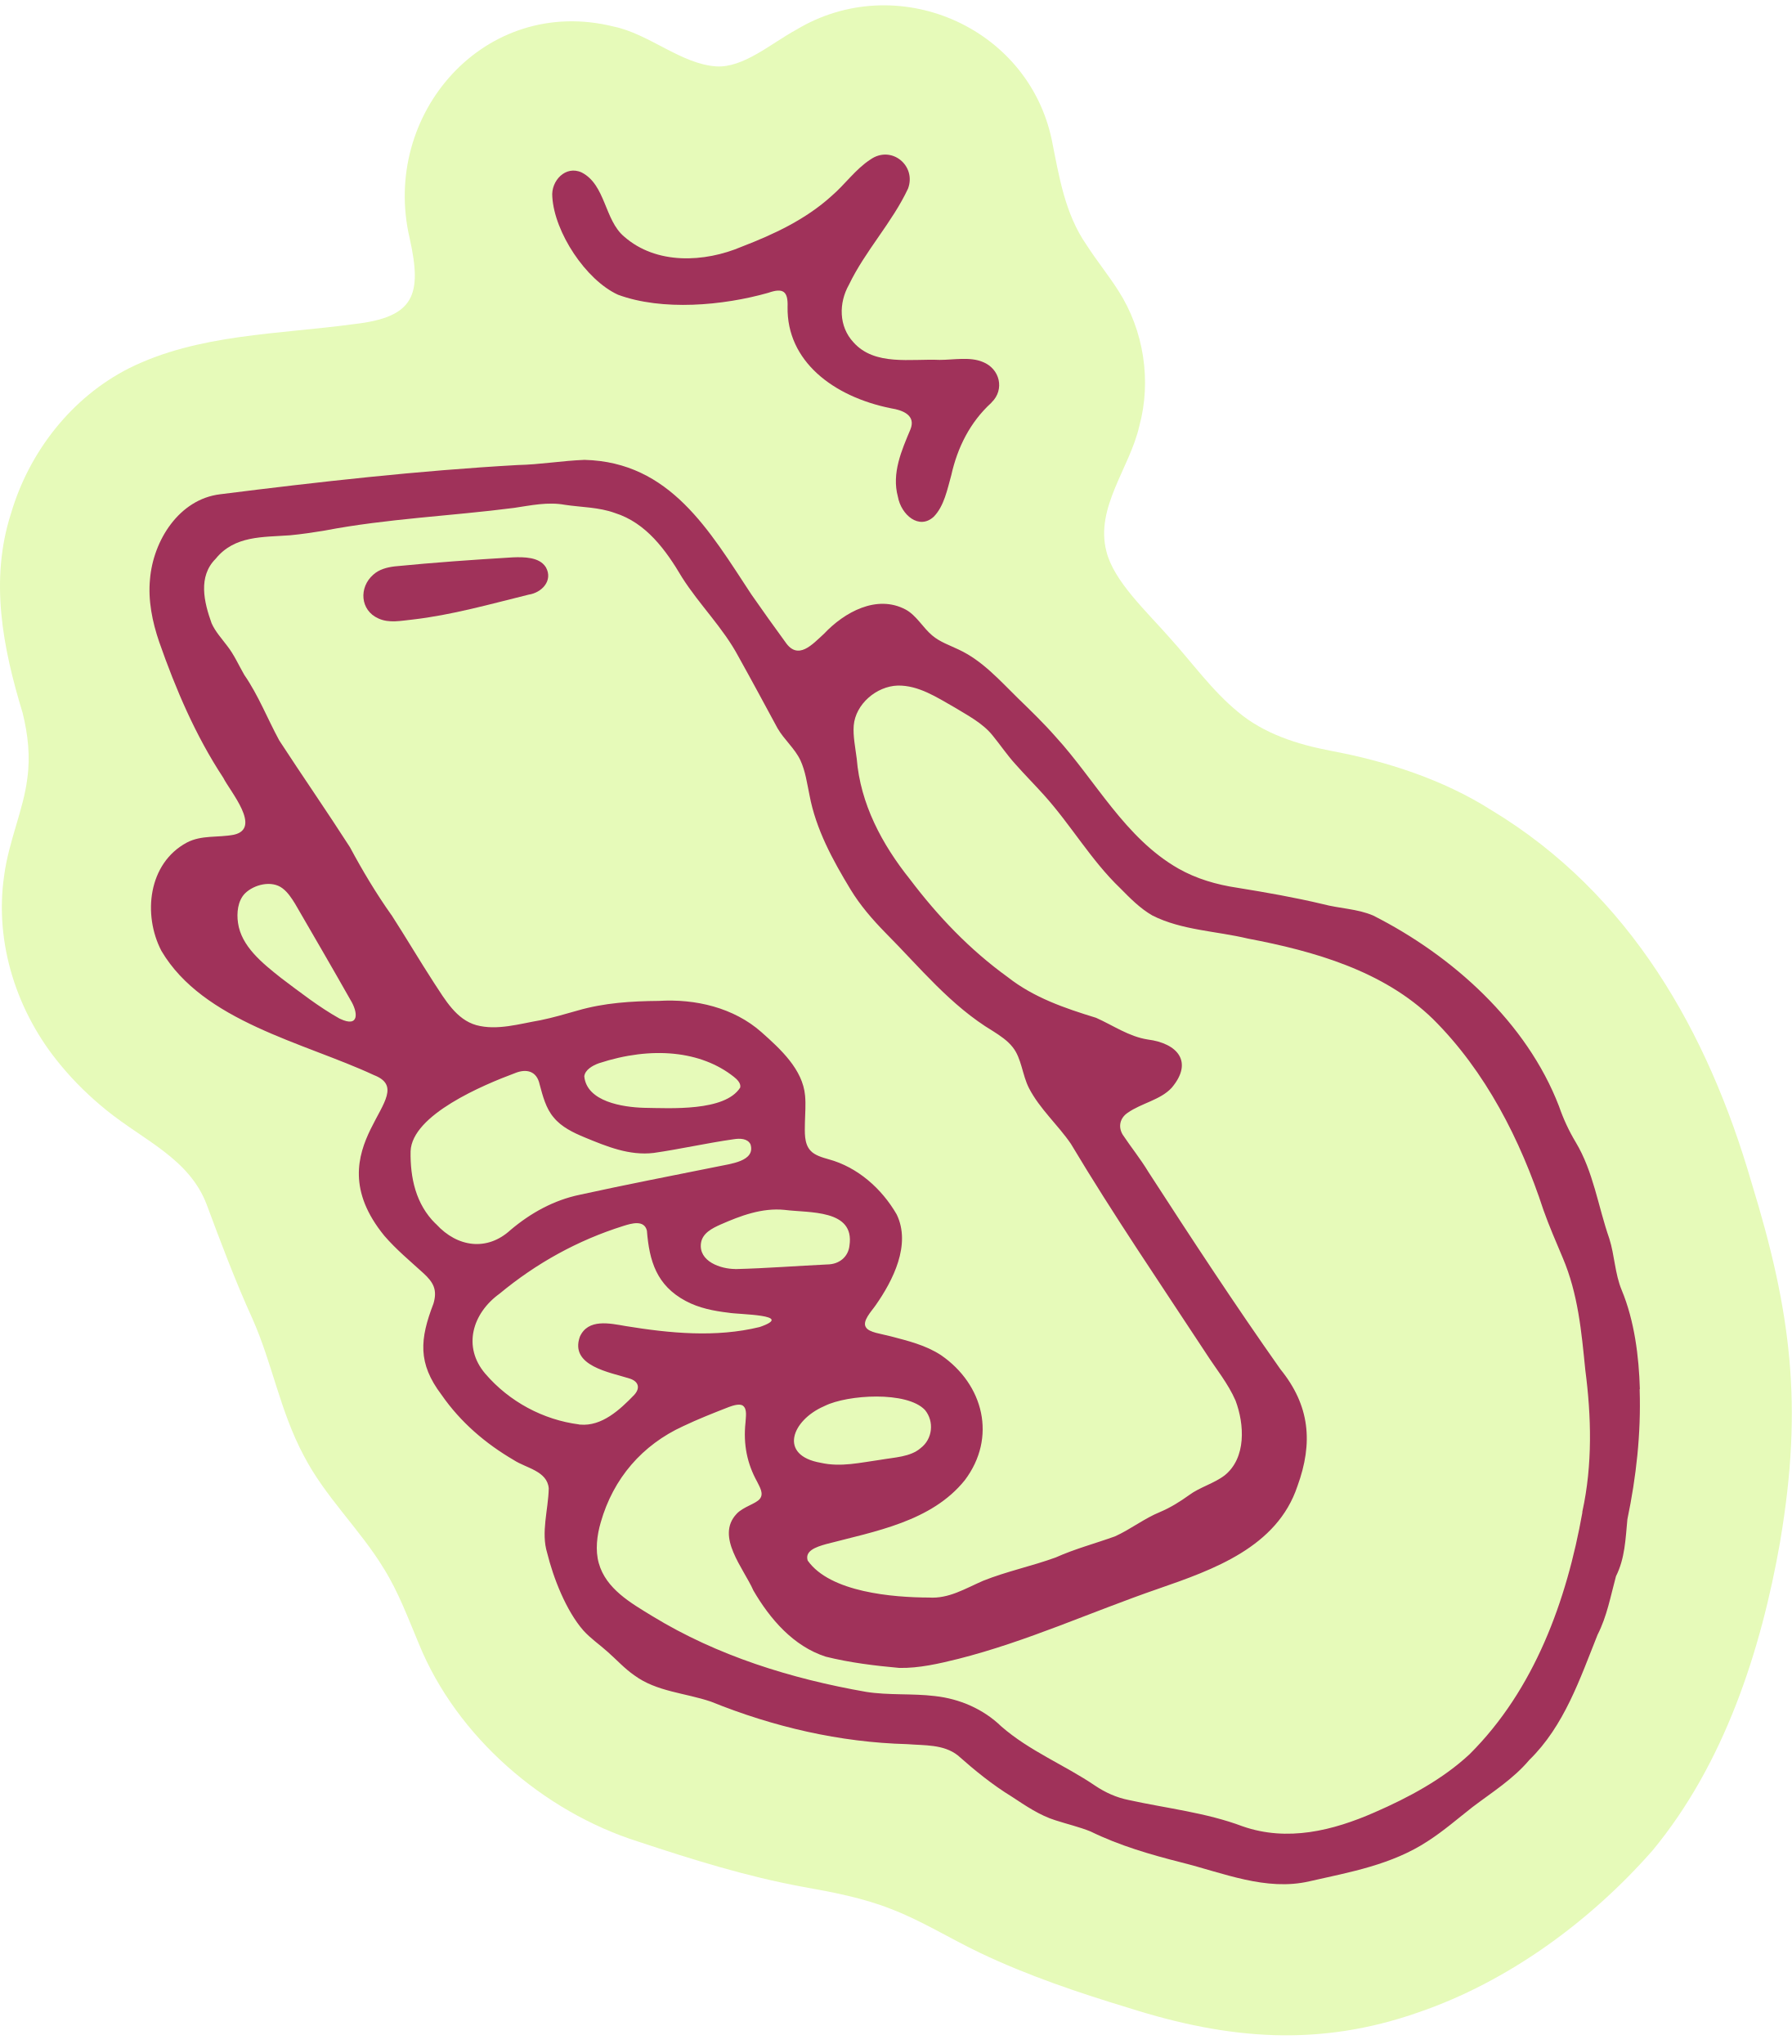
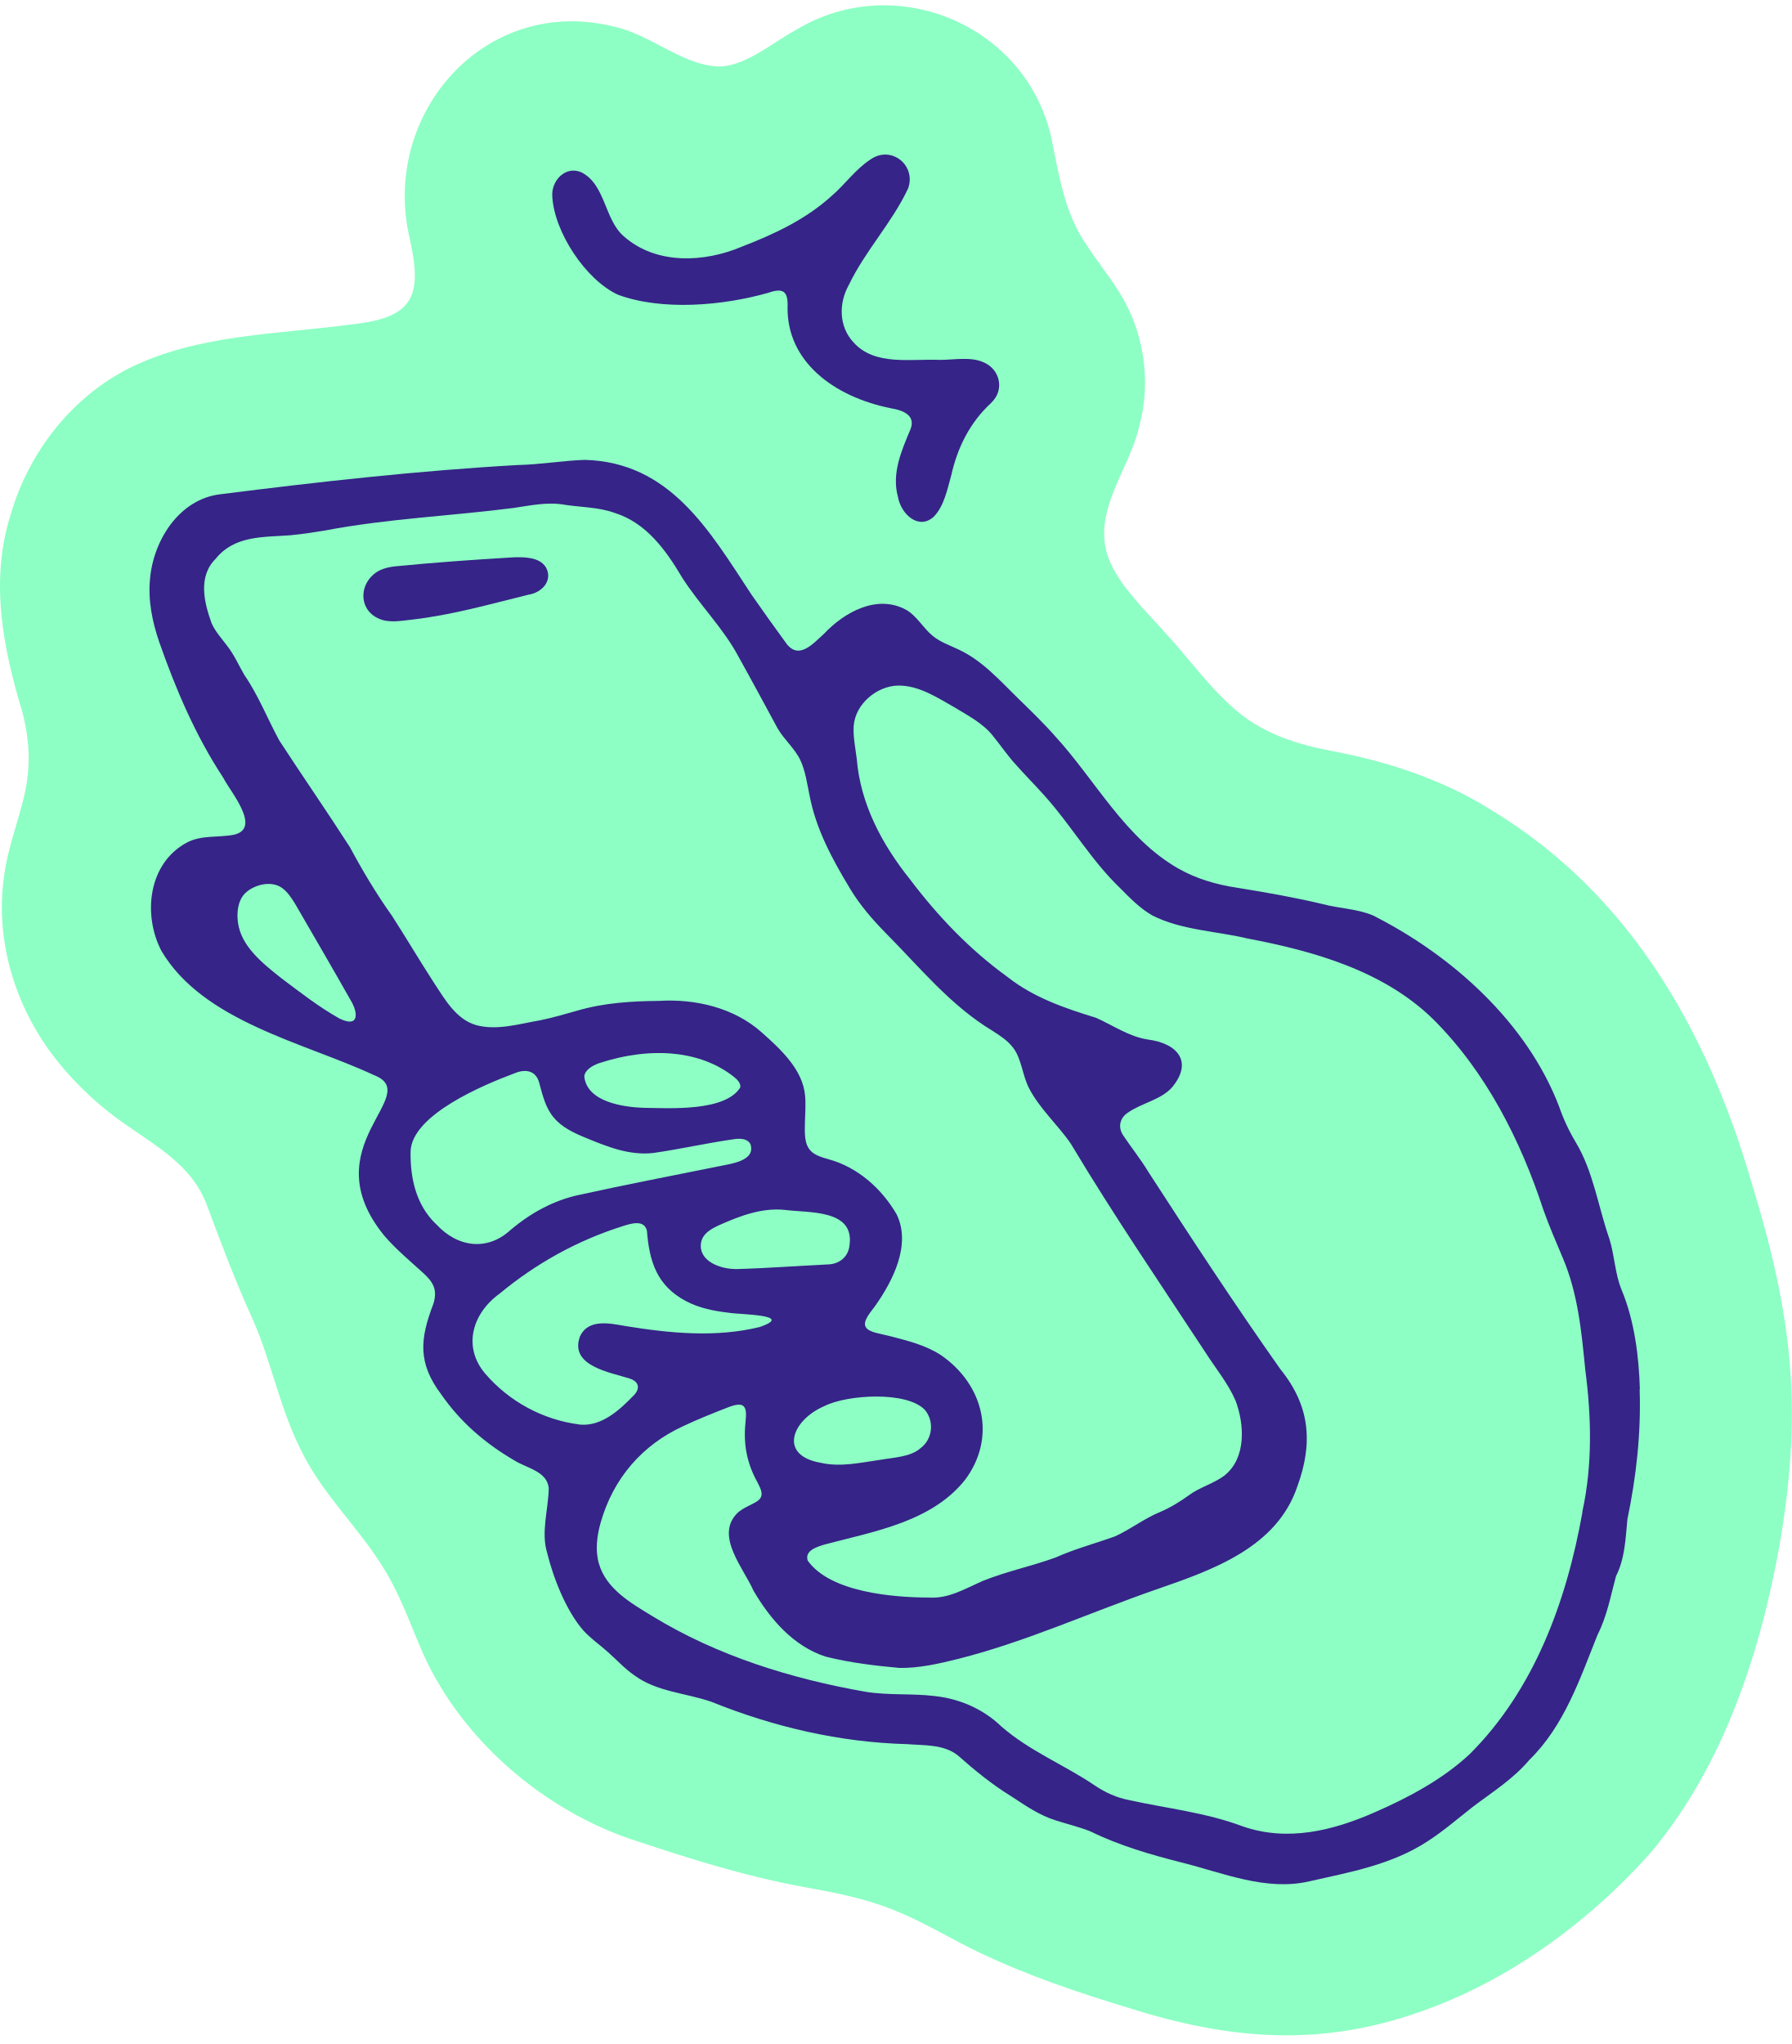
<svg xmlns="http://www.w3.org/2000/svg" width="100%" viewBox="0 0 128 146" fill="none" class="horizontal-words__sticker-svg" style="translate: none; rotate: none; scale: none; transform: translate(0%, -5.8756%) translate3d(0px, 0px, 0px) rotate(-0.8404deg) scale(1.0382, 1.0382);">
-   <path d="M127.168 110.106C125.804 117.892 123.183 125.968 118.056 132.171C113.59 137.254 107.731 141.541 101.358 143.729C94.235 146.236 87.762 145.688 80.65 143.428C77.103 142.354 73.401 141.111 70.005 139.488C67.876 138.475 65.869 137.207 63.668 136.362C61.661 135.567 59.474 135.151 57.342 134.772C53.321 134.034 49.429 132.816 45.587 131.541C38.827 129.406 32.637 124.063 29.934 117.444C29.155 115.593 28.469 113.719 27.403 112.015C25.715 109.242 23.202 106.889 21.694 103.963C20 100.783 19.457 97.402 18.039 94.207C16.847 91.6 15.724 88.627 14.758 86.02C13.505 82.757 10.302 81.482 7.62 79.315C6.454 78.373 5.337 77.299 4.343 76.092C1.223 72.371 -0.414 67.374 0.296 62.547C0.62 60.086 1.682 57.822 1.952 55.595C2.171 54.03 1.998 52.468 1.618 50.928C0.199 46.265 -0.752 41.437 0.792 36.656C2.088 32.265 5.118 28.379 9.222 26.301C14.144 23.852 19.885 23.884 25.267 23.153C29.625 22.663 30.164 21.065 29.266 17.025C27.18 8.147 34.641 -0.388 43.839 1.897C46.349 2.413 48.671 4.576 51.156 4.741C53.105 4.866 55.084 3.1 56.879 2.126C64.012 -2.172 73.44 1.847 75.139 10.013C75.666 12.641 76.069 15.259 77.619 17.498C78.323 18.598 79.185 19.651 79.892 20.768C81.709 23.59 82.272 27.215 81.382 30.452C80.711 33.414 78.219 36.262 79.038 39.388C79.562 41.509 81.859 43.625 83.565 45.563C85.166 47.336 86.599 49.349 88.448 50.86C90.286 52.407 92.67 53.17 95.028 53.621C98.978 54.355 103.074 55.663 106.546 57.873C116.462 63.854 122.013 73.749 125.126 84.487C127.965 93.724 128.806 100.403 127.176 110.041L127.165 110.109L127.168 110.106Z" fill="#E6FAB9" />
-   <path d="M117.145 99.225C117.076 96.883 116.76 94.35 115.848 92.151C115.357 90.973 115.346 89.68 114.962 88.47C114.161 86.181 113.831 83.695 112.56 81.582C112.072 80.769 111.677 79.913 111.368 79.018C109.063 73.026 103.757 68.259 98.091 65.394C96.949 64.907 95.696 64.9 94.501 64.581C92.48 64.101 90.458 63.746 88.397 63.413C86.886 63.188 85.454 62.765 84.175 62.038C80.362 59.86 78.269 55.752 75.401 52.615C74.553 51.651 73.631 50.76 72.712 49.868C71.398 48.578 70.163 47.178 68.482 46.397C67.836 46.086 67.136 45.856 66.587 45.384C65.937 44.843 65.463 43.955 64.702 43.543C62.63 42.436 60.307 43.736 58.864 45.269C58.035 46.021 57.012 47.207 56.103 45.864C55.295 44.761 54.473 43.604 53.666 42.447C50.678 37.906 47.871 33.002 41.757 32.848C40.163 32.906 38.579 33.185 36.971 33.217C29.877 33.618 22.786 34.413 15.724 35.305C12.791 35.66 10.945 38.611 10.715 41.372C10.568 42.884 10.881 44.42 11.372 45.853C12.557 49.234 13.972 52.554 15.95 55.555C16.424 56.515 18.732 59.169 16.707 59.624C15.569 59.842 14.399 59.631 13.347 60.183C10.582 61.665 10.188 65.34 11.53 67.919C14.514 72.976 21.702 74.459 26.706 76.79C30.351 78.198 22.201 81.847 27.46 88.276C28.308 89.257 29.299 90.078 30.25 90.944C30.584 91.249 30.86 91.564 30.986 91.911C31.122 92.277 31.094 92.681 30.964 93.115C29.991 95.65 29.826 97.362 31.539 99.626C32.896 101.585 34.684 103.114 36.712 104.296C37.581 104.866 39.1 105.07 39.2 106.316C39.168 107.842 38.633 109.457 39.089 110.929C39.523 112.695 40.435 115.045 41.667 116.456C42.188 117.036 42.823 117.462 43.404 117.985C44.04 118.544 44.622 119.192 45.322 119.672C46.909 120.839 48.944 120.918 50.786 121.545C55.267 123.354 59.97 124.453 64.81 124.582C66.041 124.682 67.398 124.582 68.418 125.381C69.635 126.459 70.891 127.483 72.284 128.336C73.272 128.987 74.284 129.679 75.412 130.026C76.241 130.295 77.095 130.492 77.903 130.818C79.968 131.828 82.161 132.465 84.391 133.031C87.378 133.776 90.437 135.101 93.546 134.378C96.422 133.726 99.43 133.199 101.997 131.509C103.128 130.782 104.137 129.901 105.189 129.077C106.596 128.01 108.086 127.086 109.242 125.717C111.738 123.282 112.858 119.933 114.122 116.771C114.804 115.431 115.048 114.02 115.439 112.588C116.082 111.305 116.118 109.937 116.254 108.519C116.886 105.496 117.231 102.395 117.13 99.293V99.225H117.145ZM24.247 72.75C22.811 71.948 21.418 70.863 20.093 69.867C18.722 68.785 17.235 67.586 17.002 65.917C16.898 65.215 16.98 64.344 17.501 63.814C18.144 63.18 19.407 62.858 20.179 63.449C20.553 63.728 20.836 64.158 21.084 64.563C22.412 66.855 23.741 69.133 25.041 71.432C25.586 72.317 25.672 73.42 24.308 72.779L24.247 72.75ZM27.956 65.351C26.875 63.825 25.891 62.181 25.001 60.519C23.357 57.959 21.601 55.426 19.95 52.891C19.117 51.361 18.463 49.671 17.451 48.206C17.045 47.504 16.725 46.763 16.226 46.129C15.835 45.606 15.379 45.115 15.114 44.514C14.575 43.009 14.13 41.183 15.408 39.911C16.761 38.242 18.776 38.378 20.721 38.235C21.554 38.156 22.38 38.031 23.206 37.895C27.665 37.042 32.221 36.86 36.716 36.279C37.929 36.1 39.125 35.835 40.346 36.057C41.527 36.236 42.769 36.222 43.922 36.641C46.166 37.347 47.573 39.299 48.718 41.236C49.957 43.192 51.658 44.843 52.75 46.895C53.698 48.593 54.62 50.312 55.543 52.017C56.017 52.837 56.785 53.467 57.18 54.312C57.539 55.09 57.651 55.956 57.827 56.794C58.286 59.244 59.489 61.436 60.76 63.535C61.449 64.67 62.325 65.68 63.251 66.626C65.7 69.086 67.901 71.833 70.931 73.649C71.441 73.975 71.972 74.326 72.342 74.799C72.981 75.594 73.024 76.787 73.509 77.729C74.273 79.208 75.58 80.354 76.499 81.701C79.54 86.786 82.883 91.682 86.139 96.643C86.857 97.764 87.73 98.817 88.261 100.041C88.904 101.746 89.033 104.135 87.486 105.382C86.724 105.965 85.701 106.23 84.951 106.789C84.297 107.258 83.623 107.681 82.879 107.996C81.756 108.451 80.761 109.239 79.652 109.74C78.241 110.249 76.797 110.628 75.422 111.244C73.713 111.868 71.918 112.237 70.227 112.914C68.942 113.472 67.775 114.206 66.357 114.11C63.808 114.103 59.302 113.741 57.697 111.467C57.489 110.786 58.25 110.507 59.008 110.295C62.515 109.375 66.544 108.687 68.924 105.725C71.218 102.681 70.274 98.899 67.222 96.797C66.127 96.08 64.867 95.776 63.625 95.45C62.939 95.267 62.099 95.181 61.869 94.823C61.546 94.383 62.271 93.648 62.555 93.229C63.79 91.467 65.104 88.896 64.052 86.74C62.986 84.895 61.259 83.366 59.191 82.804C58.739 82.678 58.196 82.517 57.906 82.195C57.425 81.686 57.493 80.859 57.5 80.182C57.514 79.541 57.572 78.896 57.511 78.255C57.345 76.389 55.762 74.939 54.394 73.724C52.423 71.98 49.691 71.332 47.052 71.493C45.11 71.511 43.157 71.629 41.254 72.184C40.378 72.431 39.509 72.689 38.615 72.872C37.132 73.123 35.513 73.631 34.02 73.223C32.594 72.818 31.801 71.414 31.011 70.215C29.991 68.642 28.993 66.952 27.995 65.404L27.959 65.347L27.956 65.351ZM58.918 100.421C60.544 99.615 64.792 99.347 66.077 100.715C66.755 101.539 66.619 102.792 65.765 103.437C65.039 104.071 63.894 104.096 62.896 104.271C61.471 104.468 60.071 104.812 58.634 104.486C55.583 103.956 56.566 101.453 58.85 100.453L58.918 100.421ZM52.535 90.644C51.483 90.644 49.896 90.103 50.075 88.792C50.179 88.079 50.88 87.732 51.472 87.467C52.883 86.847 54.43 86.256 56.053 86.421C57.794 86.647 61.065 86.364 60.684 88.957C60.602 89.784 59.941 90.314 59.094 90.318C56.929 90.421 54.732 90.593 52.599 90.647H52.531L52.535 90.644ZM52.876 77.686C51.784 79.398 47.91 79.158 45.993 79.129C44.503 79.086 41.915 78.696 41.739 76.883C41.789 76.418 42.327 76.11 42.776 75.948C46.568 74.702 50.097 75.064 52.427 76.919C52.657 77.098 52.922 77.367 52.883 77.643L52.876 77.686ZM31.108 87.399C29.701 86.013 29.299 84.122 29.331 82.234C29.424 79.62 34.569 77.478 36.773 76.658C37.592 76.317 38.339 76.489 38.547 77.449C38.773 78.287 38.996 79.168 39.549 79.813C40.109 80.504 40.956 80.905 41.767 81.242C43.354 81.897 44.959 82.56 46.7 82.352C48.618 82.076 50.449 81.654 52.413 81.374C52.858 81.303 53.403 81.314 53.612 81.736C53.992 82.961 52.14 83.129 51.285 83.319C47.986 83.982 44.701 84.619 41.419 85.339C39.559 85.726 37.915 86.636 36.461 87.864C34.806 89.379 32.688 89.107 31.162 87.445L31.108 87.391V87.399ZM41.376 101.746C38.798 101.417 36.379 100.117 34.669 98.125C33.022 96.198 33.75 93.806 35.682 92.409C38.31 90.232 41.258 88.595 44.532 87.567C45.114 87.384 46.018 87.112 46.212 87.904C46.384 90.074 46.901 91.815 48.987 92.929C49.924 93.43 50.98 93.641 52.028 93.763C52.743 93.903 56.875 93.888 54.269 94.787C51.138 95.554 47.856 95.235 44.693 94.719C43.555 94.522 42.008 94.171 41.423 95.479C40.68 97.574 43.57 98.018 44.984 98.469C45.602 98.67 45.763 99.128 45.311 99.63C44.277 100.704 42.992 101.893 41.444 101.757H41.373L41.376 101.746ZM113.041 108.018C111.914 114.335 109.619 120.682 104.984 125.298C103.067 127.086 100.626 128.396 98.206 129.449C95.215 130.764 91.963 131.57 88.76 130.449C86.146 129.467 83.346 129.17 80.628 128.572C79.759 128.4 78.959 128.038 78.23 127.548C76.061 126.072 73.541 125.076 71.527 123.314C70.242 122.071 68.551 121.341 66.781 121.147C65.161 120.95 63.485 121.104 61.866 120.847C56.541 119.915 51.246 118.279 46.596 115.435C45.063 114.5 43.282 113.487 42.773 111.649C42.514 110.736 42.643 109.665 42.913 108.745C43.814 105.579 45.893 103.204 48.797 101.872C49.867 101.363 50.958 100.933 52.089 100.493C52.366 100.392 52.847 100.238 53.073 100.41C53.393 100.647 53.271 101.223 53.256 101.599C53.084 103.19 53.382 104.565 54.086 105.836C54.269 106.22 54.584 106.689 54.276 107.065C53.989 107.423 53.08 107.627 52.614 108.139C51.102 109.751 53.127 112.025 53.82 113.608C55.012 115.653 56.678 117.587 58.983 118.332C60.695 118.762 62.515 118.981 64.253 119.138C65.66 119.16 67.064 118.837 68.461 118.49C73.365 117.247 77.957 115.134 82.721 113.49C86.685 112.118 91.227 110.51 92.681 106.159C93.822 103.036 93.564 100.389 91.467 97.803C88.204 93.179 85.116 88.466 82.036 83.71C81.49 82.8 80.772 81.908 80.204 81.052C79.853 80.472 80.014 79.852 80.553 79.487C81.54 78.792 82.904 78.57 83.705 77.693C85.267 75.838 84.111 74.523 81.996 74.251C80.646 74.043 79.522 73.245 78.298 72.7C76.058 72.012 73.853 71.26 71.994 69.799C69.261 67.826 66.989 65.433 64.996 62.797C62.996 60.297 61.46 57.41 61.201 54.187C61.101 53.403 60.929 52.579 60.986 51.827C61.115 50.287 62.616 49.015 64.135 48.969C65.621 48.944 66.931 49.814 68.181 50.523C69.165 51.121 70.195 51.655 70.895 52.518C71.451 53.195 71.94 53.929 72.532 54.578C73.196 55.33 73.904 56.042 74.575 56.787C76.507 58.929 77.943 61.45 80.018 63.438C80.725 64.155 81.447 64.892 82.33 65.397C84.423 66.45 86.886 66.5 89.141 67.041C93.847 67.933 98.824 69.337 102.364 72.786C106.13 76.525 108.618 81.428 110.258 86.432C110.668 87.588 111.156 88.702 111.63 89.831C112.739 92.431 112.976 95.156 113.246 97.846C113.684 101.184 113.766 104.622 113.045 107.932L113.03 108L113.041 108.018Z" fill="#A0325A" />
-   <path d="M70.798 28.787C69.29 30.173 68.4 31.957 67.954 33.948C67.674 34.947 67.448 36.14 66.709 36.903C65.66 37.877 64.375 36.777 64.142 35.481C63.682 33.798 64.414 32.157 65.039 30.667C65.438 29.675 64.508 29.299 63.66 29.167C59.499 28.332 56.196 25.779 56.261 21.925C56.304 20.786 55.931 20.549 54.882 20.915C51.658 21.832 47.303 22.222 44.144 21.051C41.839 19.994 39.609 16.592 39.455 14.067C39.347 12.921 40.399 11.789 41.552 12.319C43.268 13.2 43.175 15.714 44.582 16.896C46.883 18.92 50.316 18.759 52.998 17.616C55.277 16.739 57.557 15.675 59.403 13.999C60.365 13.175 61.115 12.083 62.181 11.392C63.678 10.342 65.477 11.829 64.867 13.469C63.729 15.901 61.819 17.896 60.641 20.345C59.909 21.645 59.912 23.314 60.964 24.446C62.483 26.158 65.068 25.614 67.121 25.707C68.12 25.707 69.29 25.471 70.195 25.85C71.441 26.334 71.775 27.827 70.845 28.733L70.798 28.787Z" fill="#A0325A" />
-   <path d="M39.003 40.534C39.516 41.473 38.705 42.336 37.764 42.475C35.021 43.152 32.268 43.933 29.464 44.255C28.652 44.338 27.794 44.531 27.026 44.173C25.726 43.596 25.619 41.953 26.671 41.043C27.09 40.667 27.643 40.523 28.196 40.456C30.993 40.18 33.829 39.979 36.641 39.811C37.423 39.782 38.504 39.782 38.971 40.484L38.999 40.534H39.003Z" fill="#A0325A" />
+   <path d="M127.168 110.106C125.804 117.892 123.183 125.968 118.056 132.171C113.59 137.254 107.731 141.541 101.358 143.729C94.235 146.236 87.762 145.688 80.65 143.428C77.103 142.354 73.401 141.111 70.005 139.488C67.876 138.475 65.869 137.207 63.668 136.362C61.661 135.567 59.474 135.151 57.342 134.772C53.321 134.034 49.429 132.816 45.587 131.541C38.827 129.406 32.637 124.063 29.934 117.444C29.155 115.593 28.469 113.719 27.403 112.015C25.715 109.242 23.202 106.889 21.694 103.963C20 100.783 19.457 97.402 18.039 94.207C16.847 91.6 15.724 88.627 14.758 86.02C13.505 82.757 10.302 81.482 7.62 79.315C6.454 78.373 5.337 77.299 4.343 76.092C1.223 72.371 -0.414 67.374 0.296 62.547C0.62 60.086 1.682 57.822 1.952 55.595C2.171 54.03 1.998 52.468 1.618 50.928C0.199 46.265 -0.752 41.437 0.792 36.656C2.088 32.265 5.118 28.379 9.222 26.301C14.144 23.852 19.885 23.884 25.267 23.153C29.625 22.663 30.164 21.065 29.266 17.025C27.18 8.147 34.641 -0.388 43.839 1.897C46.349 2.413 48.671 4.576 51.156 4.741C53.105 4.866 55.084 3.1 56.879 2.126C64.012 -2.172 73.44 1.847 75.139 10.013C75.666 12.641 76.069 15.259 77.619 17.498C78.323 18.598 79.185 19.651 79.892 20.768C81.709 23.59 82.272 27.215 81.382 30.452C80.711 33.414 78.219 36.262 79.038 39.388C79.562 41.509 81.859 43.625 83.565 45.563C85.166 47.336 86.599 49.349 88.448 50.86C90.286 52.407 92.67 53.17 95.028 53.621C98.978 54.355 103.074 55.663 106.546 57.873C116.462 63.854 122.013 73.749 125.126 84.487C127.965 93.724 128.806 100.403 127.176 110.041L127.165 110.109L127.168 110.106Z" fill="#8dffc4" />
+   <path d="M117.145 99.225C117.076 96.883 116.76 94.35 115.848 92.151C115.357 90.973 115.346 89.68 114.962 88.47C114.161 86.181 113.831 83.695 112.56 81.582C112.072 80.769 111.677 79.913 111.368 79.018C109.063 73.026 103.757 68.259 98.091 65.394C96.949 64.907 95.696 64.9 94.501 64.581C92.48 64.101 90.458 63.746 88.397 63.413C86.886 63.188 85.454 62.765 84.175 62.038C80.362 59.86 78.269 55.752 75.401 52.615C74.553 51.651 73.631 50.76 72.712 49.868C71.398 48.578 70.163 47.178 68.482 46.397C67.836 46.086 67.136 45.856 66.587 45.384C65.937 44.843 65.463 43.955 64.702 43.543C62.63 42.436 60.307 43.736 58.864 45.269C58.035 46.021 57.012 47.207 56.103 45.864C55.295 44.761 54.473 43.604 53.666 42.447C50.678 37.906 47.871 33.002 41.757 32.848C40.163 32.906 38.579 33.185 36.971 33.217C29.877 33.618 22.786 34.413 15.724 35.305C12.791 35.66 10.945 38.611 10.715 41.372C10.568 42.884 10.881 44.42 11.372 45.853C12.557 49.234 13.972 52.554 15.95 55.555C16.424 56.515 18.732 59.169 16.707 59.624C15.569 59.842 14.399 59.631 13.347 60.183C10.582 61.665 10.188 65.34 11.53 67.919C14.514 72.976 21.702 74.459 26.706 76.79C30.351 78.198 22.201 81.847 27.46 88.276C28.308 89.257 29.299 90.078 30.25 90.944C30.584 91.249 30.86 91.564 30.986 91.911C31.122 92.277 31.094 92.681 30.964 93.115C29.991 95.65 29.826 97.362 31.539 99.626C32.896 101.585 34.684 103.114 36.712 104.296C37.581 104.866 39.1 105.07 39.2 106.316C39.168 107.842 38.633 109.457 39.089 110.929C39.523 112.695 40.435 115.045 41.667 116.456C42.188 117.036 42.823 117.462 43.404 117.985C44.04 118.544 44.622 119.192 45.322 119.672C46.909 120.839 48.944 120.918 50.786 121.545C55.267 123.354 59.97 124.453 64.81 124.582C66.041 124.682 67.398 124.582 68.418 125.381C69.635 126.459 70.891 127.483 72.284 128.336C73.272 128.987 74.284 129.679 75.412 130.026C76.241 130.295 77.095 130.492 77.903 130.818C79.968 131.828 82.161 132.465 84.391 133.031C87.378 133.776 90.437 135.101 93.546 134.378C96.422 133.726 99.43 133.199 101.997 131.509C103.128 130.782 104.137 129.901 105.189 129.077C106.596 128.01 108.086 127.086 109.242 125.717C111.738 123.282 112.858 119.933 114.122 116.771C114.804 115.431 115.048 114.02 115.439 112.588C116.082 111.305 116.118 109.937 116.254 108.519C116.886 105.496 117.231 102.395 117.13 99.293V99.225H117.145ZM24.247 72.75C22.811 71.948 21.418 70.863 20.093 69.867C18.722 68.785 17.235 67.586 17.002 65.917C16.898 65.215 16.98 64.344 17.501 63.814C18.144 63.18 19.407 62.858 20.179 63.449C20.553 63.728 20.836 64.158 21.084 64.563C22.412 66.855 23.741 69.133 25.041 71.432C25.586 72.317 25.672 73.42 24.308 72.779L24.247 72.75ZM27.956 65.351C26.875 63.825 25.891 62.181 25.001 60.519C23.357 57.959 21.601 55.426 19.95 52.891C19.117 51.361 18.463 49.671 17.451 48.206C17.045 47.504 16.725 46.763 16.226 46.129C15.835 45.606 15.379 45.115 15.114 44.514C14.575 43.009 14.13 41.183 15.408 39.911C16.761 38.242 18.776 38.378 20.721 38.235C21.554 38.156 22.38 38.031 23.206 37.895C27.665 37.042 32.221 36.86 36.716 36.279C37.929 36.1 39.125 35.835 40.346 36.057C41.527 36.236 42.769 36.222 43.922 36.641C46.166 37.347 47.573 39.299 48.718 41.236C49.957 43.192 51.658 44.843 52.75 46.895C53.698 48.593 54.62 50.312 55.543 52.017C56.017 52.837 56.785 53.467 57.18 54.312C57.539 55.09 57.651 55.956 57.827 56.794C58.286 59.244 59.489 61.436 60.76 63.535C61.449 64.67 62.325 65.68 63.251 66.626C65.7 69.086 67.901 71.833 70.931 73.649C71.441 73.975 71.972 74.326 72.342 74.799C72.981 75.594 73.024 76.787 73.509 77.729C74.273 79.208 75.58 80.354 76.499 81.701C79.54 86.786 82.883 91.682 86.139 96.643C86.857 97.764 87.73 98.817 88.261 100.041C88.904 101.746 89.033 104.135 87.486 105.382C86.724 105.965 85.701 106.23 84.951 106.789C84.297 107.258 83.623 107.681 82.879 107.996C81.756 108.451 80.761 109.239 79.652 109.74C78.241 110.249 76.797 110.628 75.422 111.244C73.713 111.868 71.918 112.237 70.227 112.914C68.942 113.472 67.775 114.206 66.357 114.11C63.808 114.103 59.302 113.741 57.697 111.467C57.489 110.786 58.25 110.507 59.008 110.295C62.515 109.375 66.544 108.687 68.924 105.725C71.218 102.681 70.274 98.899 67.222 96.797C66.127 96.08 64.867 95.776 63.625 95.45C62.939 95.267 62.099 95.181 61.869 94.823C61.546 94.383 62.271 93.648 62.555 93.229C63.79 91.467 65.104 88.896 64.052 86.74C62.986 84.895 61.259 83.366 59.191 82.804C58.739 82.678 58.196 82.517 57.906 82.195C57.425 81.686 57.493 80.859 57.5 80.182C57.514 79.541 57.572 78.896 57.511 78.255C57.345 76.389 55.762 74.939 54.394 73.724C52.423 71.98 49.691 71.332 47.052 71.493C45.11 71.511 43.157 71.629 41.254 72.184C40.378 72.431 39.509 72.689 38.615 72.872C37.132 73.123 35.513 73.631 34.02 73.223C32.594 72.818 31.801 71.414 31.011 70.215C29.991 68.642 28.993 66.952 27.995 65.404L27.959 65.347L27.956 65.351ZM58.918 100.421C60.544 99.615 64.792 99.347 66.077 100.715C66.755 101.539 66.619 102.792 65.765 103.437C65.039 104.071 63.894 104.096 62.896 104.271C61.471 104.468 60.071 104.812 58.634 104.486C55.583 103.956 56.566 101.453 58.85 100.453L58.918 100.421ZM52.535 90.644C51.483 90.644 49.896 90.103 50.075 88.792C50.179 88.079 50.88 87.732 51.472 87.467C52.883 86.847 54.43 86.256 56.053 86.421C57.794 86.647 61.065 86.364 60.684 88.957C60.602 89.784 59.941 90.314 59.094 90.318C56.929 90.421 54.732 90.593 52.599 90.647H52.531L52.535 90.644ZM52.876 77.686C51.784 79.398 47.91 79.158 45.993 79.129C44.503 79.086 41.915 78.696 41.739 76.883C41.789 76.418 42.327 76.11 42.776 75.948C46.568 74.702 50.097 75.064 52.427 76.919C52.657 77.098 52.922 77.367 52.883 77.643L52.876 77.686ZM31.108 87.399C29.701 86.013 29.299 84.122 29.331 82.234C29.424 79.62 34.569 77.478 36.773 76.658C37.592 76.317 38.339 76.489 38.547 77.449C38.773 78.287 38.996 79.168 39.549 79.813C40.109 80.504 40.956 80.905 41.767 81.242C43.354 81.897 44.959 82.56 46.7 82.352C48.618 82.076 50.449 81.654 52.413 81.374C52.858 81.303 53.403 81.314 53.612 81.736C53.992 82.961 52.14 83.129 51.285 83.319C47.986 83.982 44.701 84.619 41.419 85.339C39.559 85.726 37.915 86.636 36.461 87.864C34.806 89.379 32.688 89.107 31.162 87.445L31.108 87.391V87.399ZM41.376 101.746C38.798 101.417 36.379 100.117 34.669 98.125C33.022 96.198 33.75 93.806 35.682 92.409C38.31 90.232 41.258 88.595 44.532 87.567C45.114 87.384 46.018 87.112 46.212 87.904C46.384 90.074 46.901 91.815 48.987 92.929C49.924 93.43 50.98 93.641 52.028 93.763C52.743 93.903 56.875 93.888 54.269 94.787C51.138 95.554 47.856 95.235 44.693 94.719C43.555 94.522 42.008 94.171 41.423 95.479C40.68 97.574 43.57 98.018 44.984 98.469C45.602 98.67 45.763 99.128 45.311 99.63C44.277 100.704 42.992 101.893 41.444 101.757H41.373L41.376 101.746ZM113.041 108.018C111.914 114.335 109.619 120.682 104.984 125.298C103.067 127.086 100.626 128.396 98.206 129.449C95.215 130.764 91.963 131.57 88.76 130.449C86.146 129.467 83.346 129.17 80.628 128.572C79.759 128.4 78.959 128.038 78.23 127.548C76.061 126.072 73.541 125.076 71.527 123.314C70.242 122.071 68.551 121.341 66.781 121.147C65.161 120.95 63.485 121.104 61.866 120.847C56.541 119.915 51.246 118.279 46.596 115.435C45.063 114.5 43.282 113.487 42.773 111.649C42.514 110.736 42.643 109.665 42.913 108.745C43.814 105.579 45.893 103.204 48.797 101.872C49.867 101.363 50.958 100.933 52.089 100.493C52.366 100.392 52.847 100.238 53.073 100.41C53.393 100.647 53.271 101.223 53.256 101.599C53.084 103.19 53.382 104.565 54.086 105.836C54.269 106.22 54.584 106.689 54.276 107.065C53.989 107.423 53.08 107.627 52.614 108.139C51.102 109.751 53.127 112.025 53.82 113.608C55.012 115.653 56.678 117.587 58.983 118.332C60.695 118.762 62.515 118.981 64.253 119.138C65.66 119.16 67.064 118.837 68.461 118.49C73.365 117.247 77.957 115.134 82.721 113.49C86.685 112.118 91.227 110.51 92.681 106.159C93.822 103.036 93.564 100.389 91.467 97.803C88.204 93.179 85.116 88.466 82.036 83.71C81.49 82.8 80.772 81.908 80.204 81.052C79.853 80.472 80.014 79.852 80.553 79.487C81.54 78.792 82.904 78.57 83.705 77.693C85.267 75.838 84.111 74.523 81.996 74.251C80.646 74.043 79.522 73.245 78.298 72.7C76.058 72.012 73.853 71.26 71.994 69.799C69.261 67.826 66.989 65.433 64.996 62.797C62.996 60.297 61.46 57.41 61.201 54.187C61.101 53.403 60.929 52.579 60.986 51.827C61.115 50.287 62.616 49.015 64.135 48.969C65.621 48.944 66.931 49.814 68.181 50.523C69.165 51.121 70.195 51.655 70.895 52.518C71.451 53.195 71.94 53.929 72.532 54.578C73.196 55.33 73.904 56.042 74.575 56.787C76.507 58.929 77.943 61.45 80.018 63.438C80.725 64.155 81.447 64.892 82.33 65.397C84.423 66.45 86.886 66.5 89.141 67.041C93.847 67.933 98.824 69.337 102.364 72.786C106.13 76.525 108.618 81.428 110.258 86.432C110.668 87.588 111.156 88.702 111.63 89.831C112.739 92.431 112.976 95.156 113.246 97.846C113.684 101.184 113.766 104.622 113.045 107.932L113.03 108L113.041 108.018Z" fill="#362488" />
+   <path d="M70.798 28.787C69.29 30.173 68.4 31.957 67.954 33.948C67.674 34.947 67.448 36.14 66.709 36.903C65.66 37.877 64.375 36.777 64.142 35.481C63.682 33.798 64.414 32.157 65.039 30.667C65.438 29.675 64.508 29.299 63.66 29.167C59.499 28.332 56.196 25.779 56.261 21.925C56.304 20.786 55.931 20.549 54.882 20.915C51.658 21.832 47.303 22.222 44.144 21.051C41.839 19.994 39.609 16.592 39.455 14.067C39.347 12.921 40.399 11.789 41.552 12.319C43.268 13.2 43.175 15.714 44.582 16.896C46.883 18.92 50.316 18.759 52.998 17.616C55.277 16.739 57.557 15.675 59.403 13.999C60.365 13.175 61.115 12.083 62.181 11.392C63.678 10.342 65.477 11.829 64.867 13.469C63.729 15.901 61.819 17.896 60.641 20.345C59.909 21.645 59.912 23.314 60.964 24.446C62.483 26.158 65.068 25.614 67.121 25.707C68.12 25.707 69.29 25.471 70.195 25.85C71.441 26.334 71.775 27.827 70.845 28.733L70.798 28.787Z" fill="#362488" />
+   <path d="M39.003 40.534C39.516 41.473 38.705 42.336 37.764 42.475C35.021 43.152 32.268 43.933 29.464 44.255C28.652 44.338 27.794 44.531 27.026 44.173C25.726 43.596 25.619 41.953 26.671 41.043C27.09 40.667 27.643 40.523 28.196 40.456C30.993 40.18 33.829 39.979 36.641 39.811C37.423 39.782 38.504 39.782 38.971 40.484L38.999 40.534H39.003Z" fill="#362488" />
</svg>
